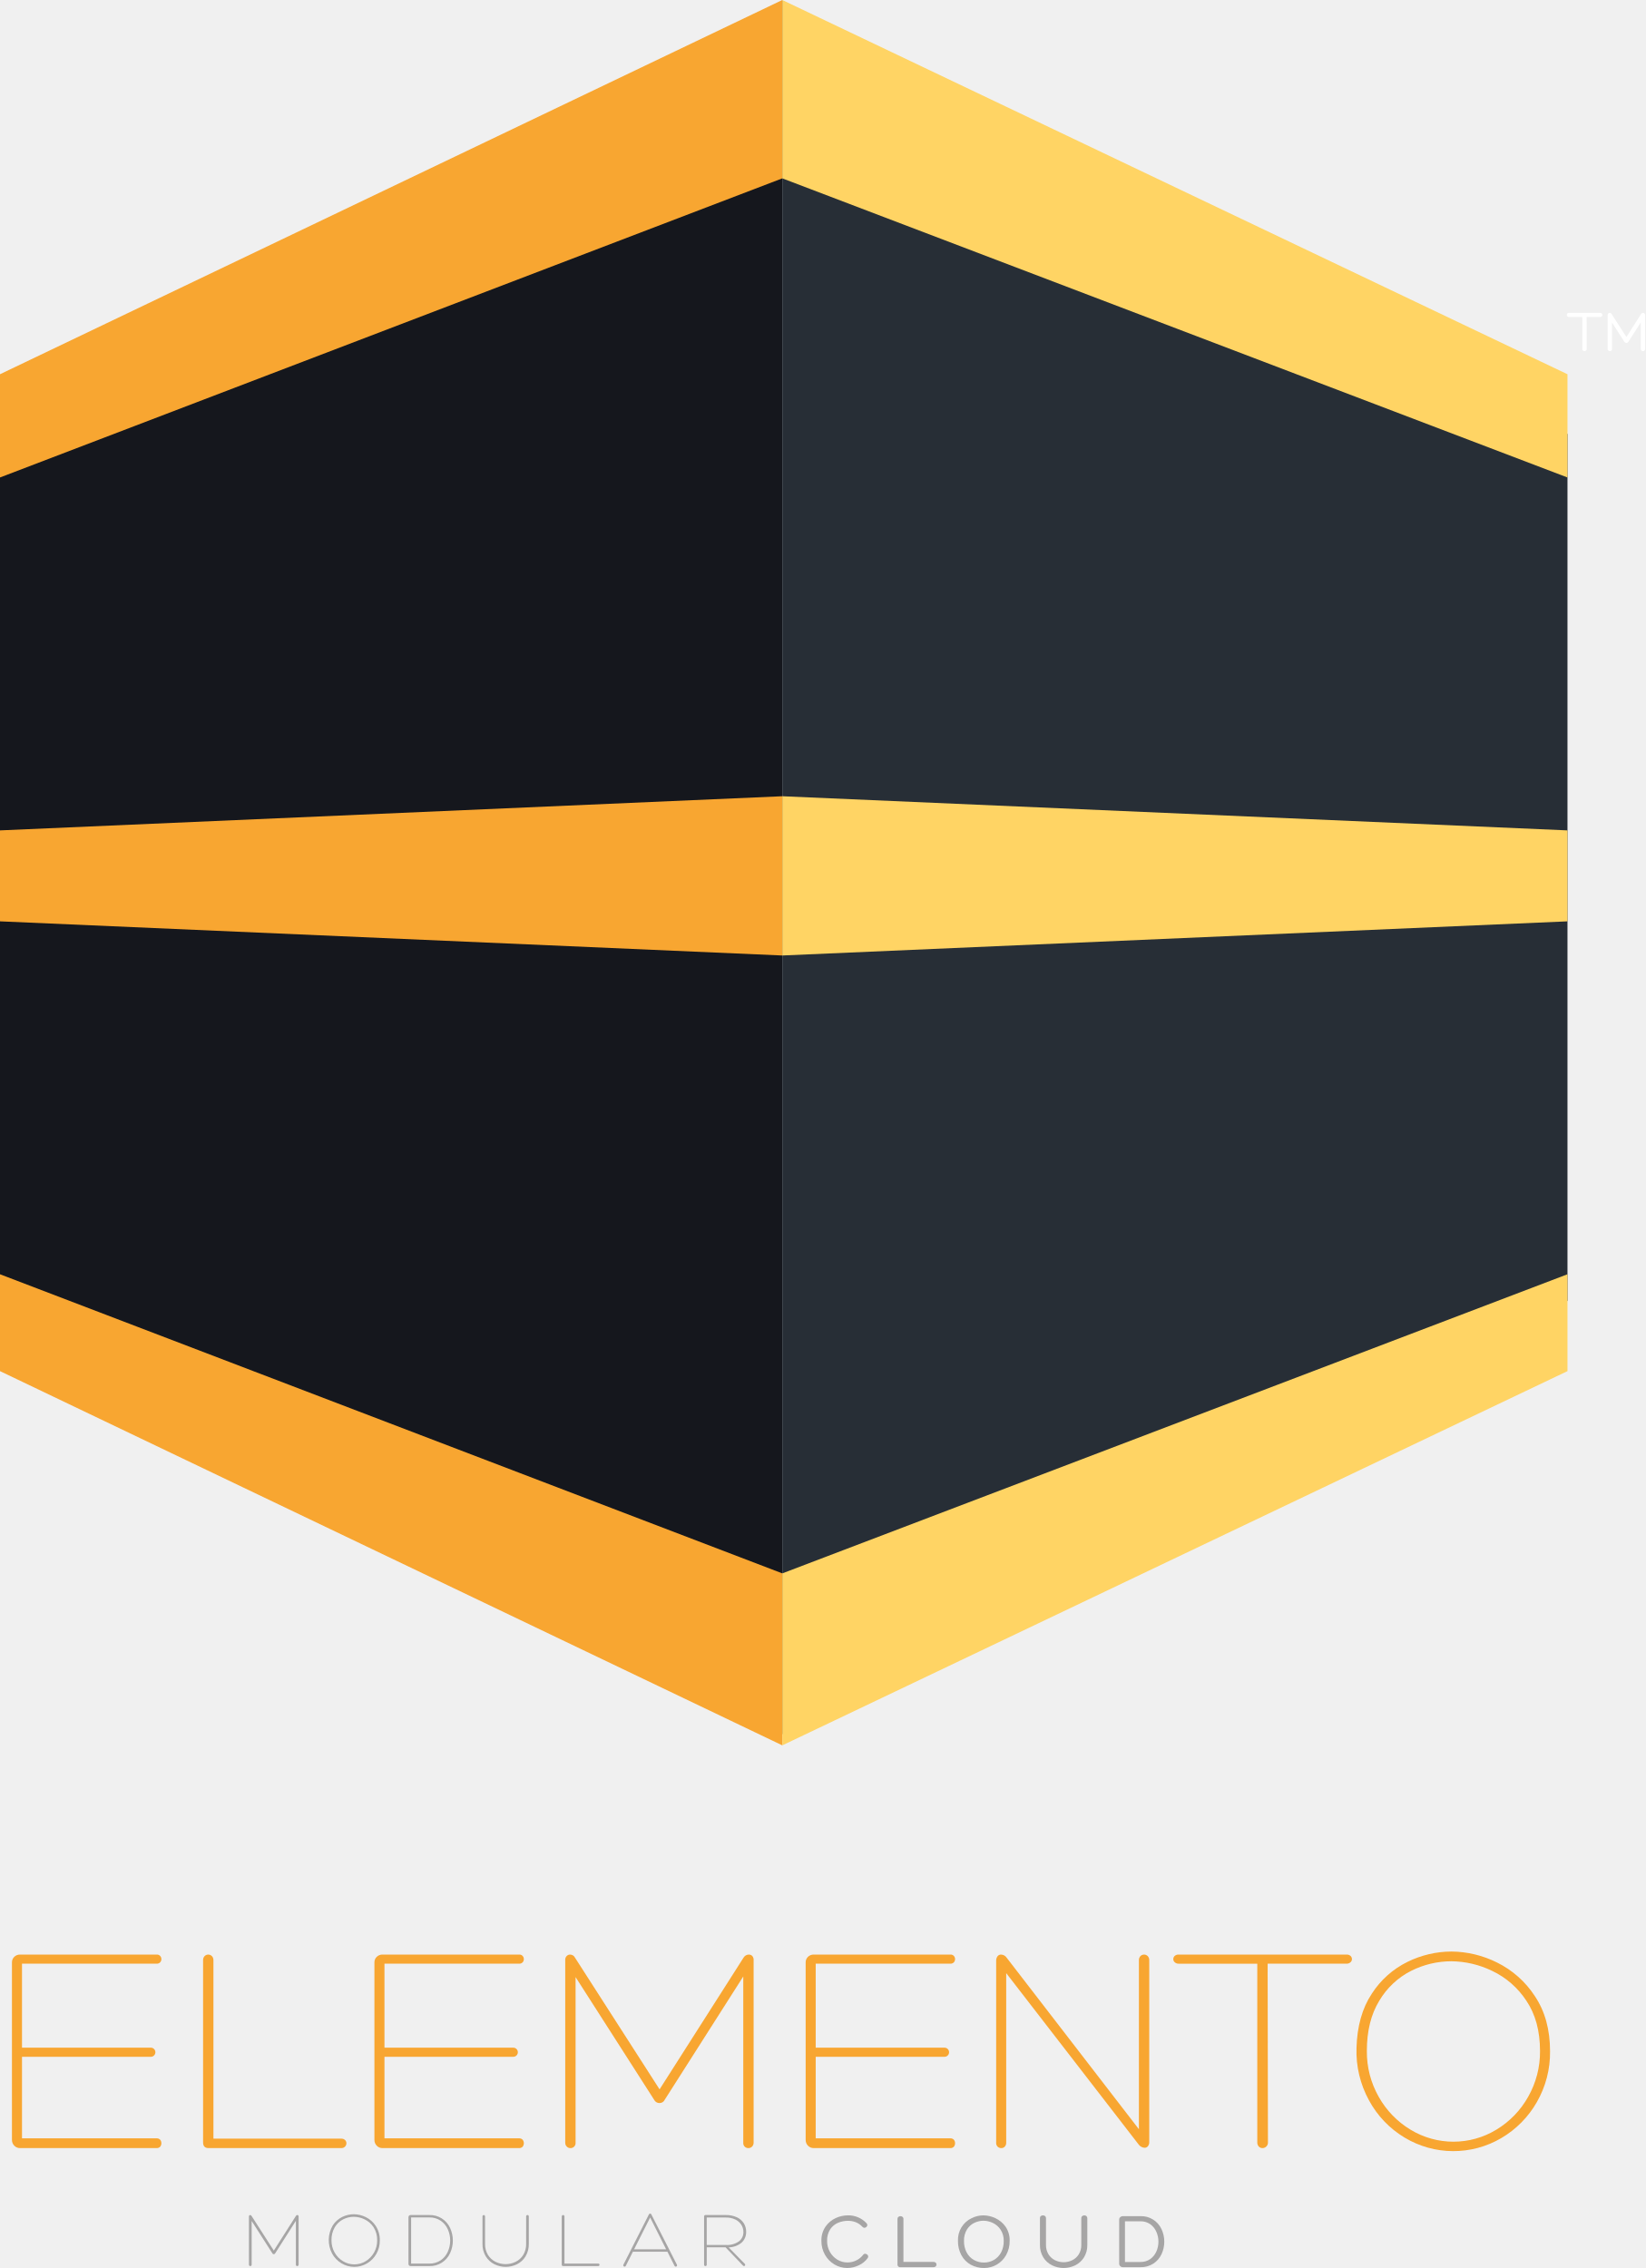
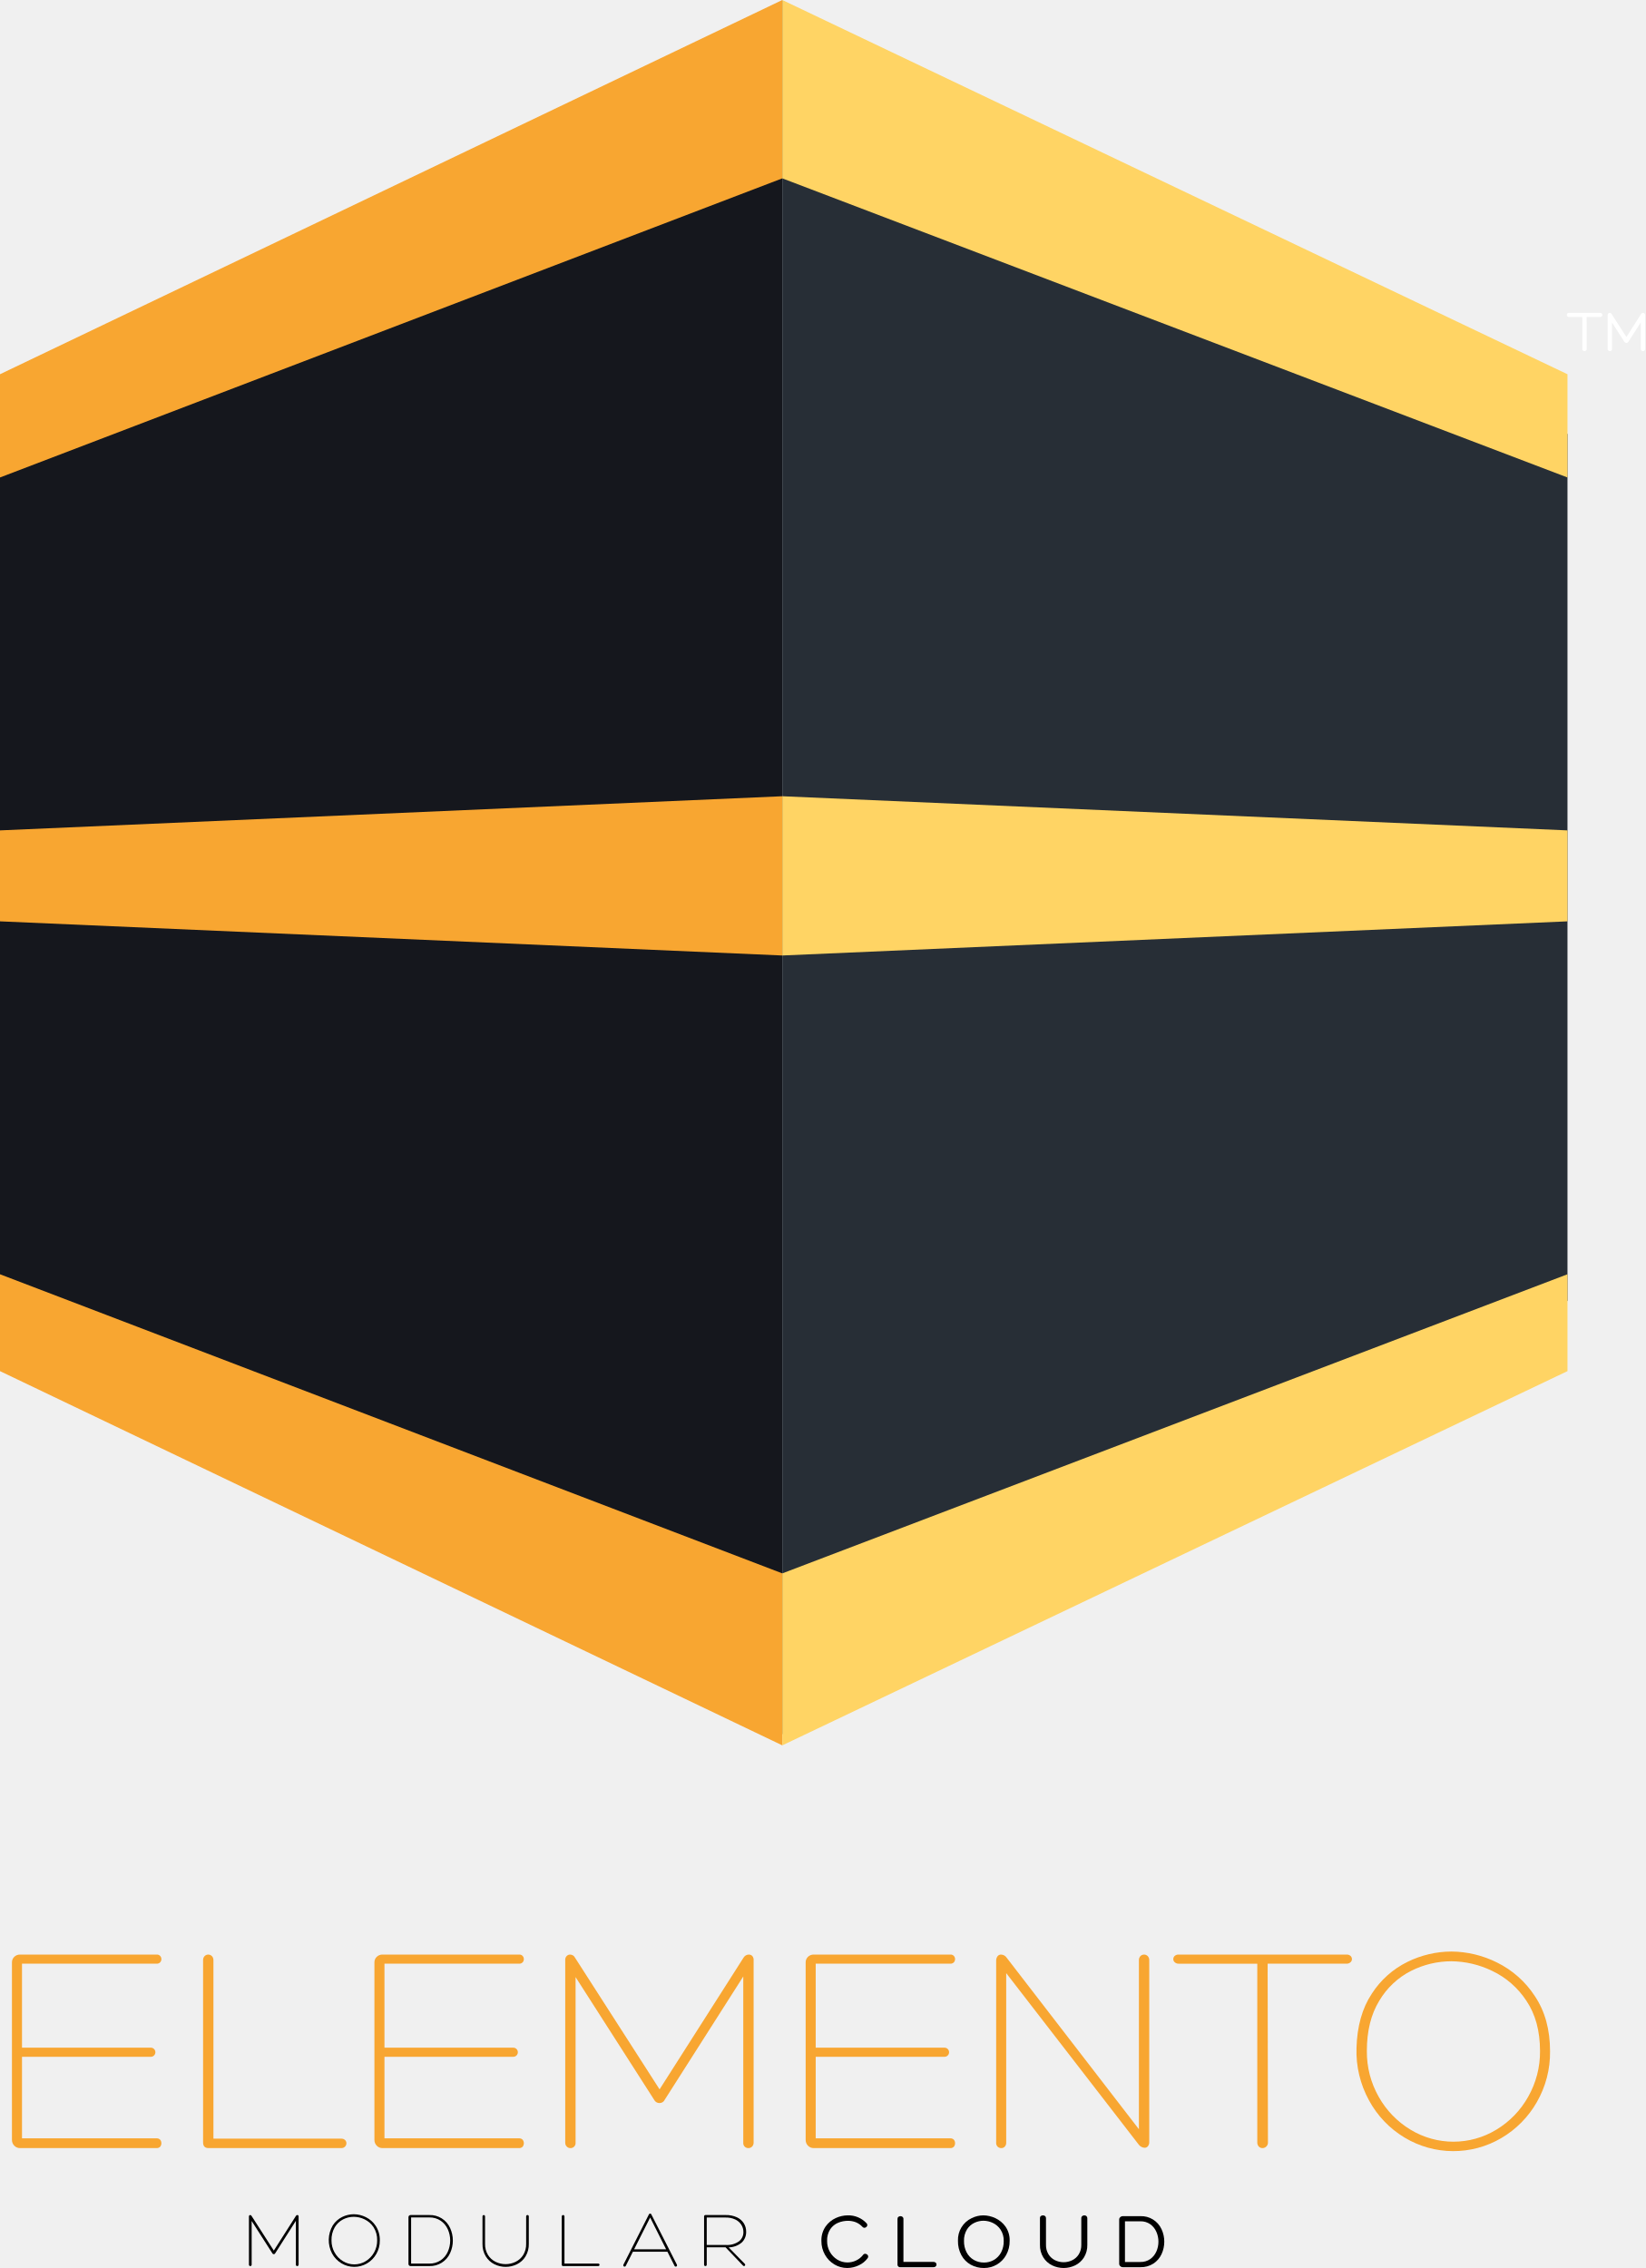
<svg xmlns="http://www.w3.org/2000/svg" viewBox="0 0 491.912 678.296">
  <defs>
-     <style>.cls-1{fill:#f8a631;}.cls-2{fill:#a6a5a5;}.cls-3{fill:#15171d;}.cls-4{fill:#272e36;}.cls-5{fill:#ffd464;}.cls-6{fill:#fff;}</style>
+     <style>.cls-1{fill:#f8a631;}.cls-2{fill:#000;}.cls-3{fill:#15171d;}.cls-4{fill:#272e36;}.cls-5{fill:#ffd464;}.cls-6{fill:#fff;}</style>
  </defs>
  <g id="Livello_1" data-name="Livello 1">
    <path class="cls-1" d="M110.094,750.398a1.388,1.388,0,0,1,1.092.409,1.687,1.687,0,0,1,0,2.094,1.388,1.388,0,0,1-1.092.409H69.326a2.32,2.32,0,0,1-1.774-.728,2.442,2.442,0,0,1-.683-1.729V697.801a2.288,2.288,0,0,1,.683-1.684,2.399,2.399,0,0,1,1.774-.683h40.859a1.274,1.274,0,0,1,1.001.409,1.436,1.436,0,0,1,0,1.911,1.385,1.385,0,0,1-1.092.409H69.872v25.116h38.402a1.37,1.37,0,1,1,0,2.73H69.872v24.388Z" transform="translate(-63.29401 -110.877)" />
    <path class="cls-1" d="M124.017,751.582V697.163a1.718,1.718,0,0,1,.455-1.273,1.538,1.538,0,0,1,2.184,0,1.724,1.724,0,0,1,.455,1.273v53.326h38.22a1.537,1.537,0,0,1,1.138.41,1.308,1.308,0,0,1,.41.955,1.464,1.464,0,0,1-.41,1.001,1.449,1.449,0,0,1-1.138.455H125.655Q124.016,753.311,124.017,751.582Z" transform="translate(-63.29401 -110.877)" />
    <path class="cls-1" d="M218.474,750.398a1.388,1.388,0,0,1,1.092.409,1.686,1.686,0,0,1,0,2.094,1.388,1.388,0,0,1-1.092.409H177.706a2.32,2.32,0,0,1-1.774-.728,2.442,2.442,0,0,1-.683-1.729V697.801a2.288,2.288,0,0,1,.683-1.684,2.399,2.399,0,0,1,1.774-.683h40.859a1.274,1.274,0,0,1,1.001.409,1.435,1.435,0,0,1,0,1.911,1.385,1.385,0,0,1-1.092.409H178.251v25.116h38.402a1.37,1.37,0,1,1,0,2.73H178.251v24.388Z" transform="translate(-63.29401 -110.877)" />
    <path class="cls-1" d="M287.177,695.435a1.418,1.418,0,0,1,1.046.409,1.668,1.668,0,0,1,.41,1.229v54.601a1.599,1.599,0,0,1-.455,1.183,1.487,1.487,0,0,1-1.092.455,1.488,1.488,0,0,1-1.547-1.638V701.986L262.061,738.842a1.694,1.694,0,0,1-1.547,1.001,1.757,1.757,0,0,1-1.638-1.001L235.398,702.169v49.504a1.49,1.49,0,0,1-1.547,1.638,1.483,1.483,0,0,1-1.092-.455,1.592,1.592,0,0,1-.455-1.183V697.072a1.565,1.565,0,0,1,.455-1.229,1.465,1.465,0,0,1,1.001-.409,1.649,1.649,0,0,1,1.456.91l25.298,39.402,25.116-39.402A1.855,1.855,0,0,1,287.177,695.435Z" transform="translate(-63.29401 -110.877)" />
    <path class="cls-1" d="M347.418,750.398a1.39,1.39,0,0,1,1.093.409,1.69,1.69,0,0,1,0,2.094,1.39,1.39,0,0,1-1.093.409H306.65a2.32,2.32,0,0,1-1.774-.728,2.442,2.442,0,0,1-.683-1.729V697.801a2.288,2.288,0,0,1,.683-1.684,2.399,2.399,0,0,1,1.774-.683h40.859a1.275,1.275,0,0,1,1.001.409,1.438,1.438,0,0,1,0,1.911,1.386,1.386,0,0,1-1.093.409H307.196v25.116h38.402a1.37,1.37,0,1,1,0,2.73H307.196v24.388Z" transform="translate(-63.29401 -110.877)" />
    <path class="cls-1" d="M404.293,695.89a1.537,1.537,0,0,1,2.184,0,1.72,1.72,0,0,1,.455,1.273v54.327a1.836,1.836,0,0,1-.409,1.274,1.25,1.25,0,0,1-.955.455,2.341,2.341,0,0,1-1.82-1.001l-39.585-51.233v50.688a1.696,1.696,0,0,1-.41,1.183,1.34,1.34,0,0,1-1.046.455,1.49,1.49,0,0,1-1.547-1.638V697.346a2.181,2.181,0,0,1,.409-1.411,1.297,1.297,0,0,1,1.047-.5,2.109,2.109,0,0,1,1.729,1.001l39.494,51.233V697.163A1.716,1.716,0,0,1,404.293,695.89Z" transform="translate(-63.29401 -110.877)" />
    <path class="cls-1" d="M465.899,695.435a1.67,1.67,0,0,1,1.229.409,1.31,1.31,0,0,1,.41.956,1.252,1.252,0,0,1-.455.955,1.703,1.703,0,0,1-1.184.409H442.331l.091,53.418a1.636,1.636,0,0,1-1.638,1.729,1.483,1.483,0,0,1-1.093-.455,1.719,1.719,0,0,1-.455-1.273v-53.418H415.759a1.695,1.695,0,0,1-1.183-.409,1.248,1.248,0,0,1-.455-.955,1.309,1.309,0,0,1,.409-.956,1.672,1.672,0,0,1,1.229-.409Z" transform="translate(-63.29401 -110.877)" />
    <path class="cls-1" d="M483.28,750.171a29.156,29.156,0,0,1-10.647-11.147,30.487,30.487,0,0,1-3.73-15.652q.272-9.735,4.55-16.197a26.608,26.608,0,0,1,10.692-9.556,29.971,29.971,0,0,1,13.149-3.094,31.007,31.007,0,0,1,13.604,3.276,28.489,28.489,0,0,1,11.33,10.056q4.548,6.779,4.55,16.516a29.726,29.726,0,0,1-3.959,15.197,29.266,29.266,0,0,1-10.601,10.738,28.285,28.285,0,0,1-28.938-.137Zm-7.735-12.194a26.644,26.644,0,0,0,9.51,9.828,24.697,24.697,0,0,0,25.662,0,26.652,26.652,0,0,0,9.51-9.828,27.199,27.199,0,0,0,3.549-13.695q0-9.009-4.095-15.061a25.07,25.07,0,0,0-10.238-8.918,28.554,28.554,0,0,0-12.148-2.866,26.804,26.804,0,0,0-12.058,2.866,23.27,23.27,0,0,0-9.509,8.918q-3.732,6.053-3.731,15.061A27.199,27.199,0,0,0,475.545,737.977Z" transform="translate(-63.29401 -110.877)" />
    <g id="Livello_4" data-name="Livello 4">
      <path class="cls-2" d="M152.198,773.333a.377.377,0,0,1,.276.107.441.441,0,0,1,.108.324V788.165a.425.425,0,0,1-.12.312.396.396,0,0,1-.288.12.394.394,0,0,1-.408-.432V775.061l-6.192,9.72a.445.445,0,0,1-.407.265.464.464,0,0,1-.433-.265L138.543,775.108V788.165a.394.394,0,0,1-.408.432.392.392,0,0,1-.288-.12.421.421,0,0,1-.12-.312V773.765a.415.415,0,0,1,.12-.324.389.389,0,0,1,.264-.107.434.434,0,0,1,.384.239l6.673,10.393,6.624-10.393A.488.488,0,0,1,152.198,773.333Z" transform="translate(-63.29401 -110.877)" />
      <path class="cls-2" d="M165.389,787.769a7.684,7.684,0,0,1-2.808-2.939,8.638,8.638,0,0,1,.216-8.4,7.027,7.027,0,0,1,2.82-2.521,7.912,7.912,0,0,1,3.468-.815,8.179,8.179,0,0,1,3.588.864,7.518,7.518,0,0,1,2.988,2.651,7.641,7.641,0,0,1,1.199,4.356,7.84,7.84,0,0,1-1.044,4.008,7.709,7.709,0,0,1-2.796,2.832,7.458,7.458,0,0,1-7.632-.036Zm-2.04-3.216a7.03,7.03,0,0,0,2.508,2.592,6.513,6.513,0,0,0,6.769,0,7.03,7.03,0,0,0,2.508-2.592,7.171,7.171,0,0,0,.936-3.612,6.931,6.931,0,0,0-1.079-3.972,6.625,6.625,0,0,0-2.7-2.353,7.535,7.535,0,0,0-3.204-.756,7.073,7.073,0,0,0-3.181.756,6.151,6.151,0,0,0-2.508,2.353,7.439,7.439,0,0,0-.983,3.972A7.172,7.172,0,0,0,163.349,784.553Z" transform="translate(-63.29401 -110.877)" />
      <path class="cls-2" d="M186.077,788.597a.644.644,0,0,1-.456-.18.584.584,0,0,1-.191-.444v-14.04a.558.558,0,0,1,.191-.42.644.644,0,0,1,.456-.18h5.568a6.586,6.586,0,0,1,6.252,3.912,9.01,9.01,0,0,1,0,7.439,6.586,6.586,0,0,1-6.252,3.912Zm5.568-.744a5.881,5.881,0,0,0,3.408-.972,6.112,6.112,0,0,0,2.136-2.557,8.257,8.257,0,0,0,0-6.743,6.112,6.112,0,0,0-2.136-2.557,5.881,5.881,0,0,0-3.408-.972h-5.424v13.8Z" transform="translate(-63.29401 -110.877)" />
      <path class="cls-2" d="M220.619,773.74a.384.384,0,0,1,.12-.3.418.418,0,0,1,.288-.107.389.389,0,0,1,.264.107.355.355,0,0,1,.12.276v8.231a6.933,6.933,0,0,1-.972,3.744,6.281,6.281,0,0,1-2.556,2.353,7.627,7.627,0,0,1-6.769,0,6.354,6.354,0,0,1-2.567-2.353,6.87,6.87,0,0,1-.984-3.744V773.717a.355.355,0,0,1,.12-.276.384.384,0,0,1,.647.3v8.208a6.076,6.076,0,0,0,.864,3.312,5.55,5.55,0,0,0,2.28,2.063,6.811,6.811,0,0,0,6,0,5.556,5.556,0,0,0,2.28-2.063,6.084,6.084,0,0,0,.863-3.312Z" transform="translate(-63.29401 -110.877)" />
      <path class="cls-2" d="M231.259,788.141V773.789a.453.453,0,0,1,.119-.336.406.406,0,0,1,.576,0,.453.453,0,0,1,.12.336v14.063H242.154a.403.403,0,0,1,.3.108.342.342,0,0,1,.108.252.385.385,0,0,1-.108.264.381.381,0,0,1-.3.12H231.69Q231.258,788.597,231.259,788.141Z" transform="translate(-63.29401 -110.877)" />
      <path class="cls-2" d="M258.035,773.116l7.656,15.049a.399.399,0,0,1,.048.216.352.352,0,0,1-.12.275.416.416,0,0,1-.288.108.371.371,0,0,1-.336-.216l-2.136-4.248H252.539l-2.136,4.248a.341.341,0,0,1-.336.216.415.415,0,0,1-.288-.108.352.352,0,0,1-.12-.275.391.391,0,0,1,.048-.216l7.632-15.049a.389.389,0,0,1,.36-.216A.341.341,0,0,1,258.035,773.116Zm-5.136,10.465h9.575l-4.775-9.504Z" transform="translate(-63.29401 -110.877)" />
      <path class="cls-2" d="M274.616,788.188a.38.38,0,0,1-.12.3.415.415,0,0,1-.288.108.385.385,0,0,1-.264-.108.352.352,0,0,1-.12-.275V773.74a.384.384,0,0,1,.12-.3.418.418,0,0,1,.288-.107h6.048a7.589,7.589,0,0,1,3.348.672,4.856,4.856,0,0,1,2.076,1.8,4.703,4.703,0,0,1,.696,2.52,4.236,4.236,0,0,1-1.332,3.24,6.216,6.216,0,0,1-3.9,1.44l4.8,4.896a.435.435,0,0,1,.145.312.37.37,0,0,1-.108.275.342.342,0,0,1-.252.108.417.417,0,0,1-.288-.144l-5.231-5.473h-5.616Zm5.688-5.903a6.163,6.163,0,0,0,3.947-1.08,3.421,3.421,0,0,0,1.332-2.784,4.001,4.001,0,0,0-.636-2.196,4.359,4.359,0,0,0-1.824-1.572,6.407,6.407,0,0,0-2.819-.575h-5.688v8.208Z" transform="translate(-63.29401 -110.877)" />
      <path class="cls-2" d="M322.415,775.805a.771.771,0,0,1,.217.528.752.752,0,0,1-.276.563.888.888,0,0,1-.612.252.781.781,0,0,1-.552-.264,5.597,5.597,0,0,0-2.016-1.404,6.456,6.456,0,0,0-2.353-.42,7.725,7.725,0,0,0-2.88.564,5.273,5.273,0,0,0-2.376,1.92,6.042,6.042,0,0,0-.96,3.563,6.467,6.467,0,0,0,.828,3.24,6.298,6.298,0,0,0,2.22,2.316,5.69,5.69,0,0,0,3.024.852,5.949,5.949,0,0,0,2.628-.6,5.811,5.811,0,0,0,2.076-1.681.69.69,0,0,1,.6-.312.957.957,0,0,1,.624.24.725.725,0,0,1,.288.575.809.809,0,0,1-.144.456,6.616,6.616,0,0,1-2.664,2.172,8.016,8.016,0,0,1-3.456.805,7.409,7.409,0,0,1-3.816-1.044,7.801,7.801,0,0,1-2.844-2.904,8.164,8.164,0,0,1-1.068-4.14,7.193,7.193,0,0,1,1.236-4.296,7.51,7.51,0,0,1,3.048-2.545,8.699,8.699,0,0,1,3.588-.815A7.406,7.406,0,0,1,322.415,775.805Z" transform="translate(-63.29401 -110.877)" />
      <path class="cls-2" d="M331.655,788.045V774.509a.759.759,0,0,1,.264-.624,1.01,1.01,0,0,1,1.248,0,.759.759,0,0,1,.264.624v12.84h8.977a.939.939,0,0,1,.672.228.749.749,0,0,1,.24.564.757.757,0,0,1-.24.552.908.908,0,0,1-.672.24h-9.84A.795.795,0,0,1,331.655,788.045Z" transform="translate(-63.29401 -110.877)" />
      <path class="cls-2" d="M353.564,788.188a7.151,7.151,0,0,1-2.796-2.832,8.71,8.71,0,0,1-1.032-4.32,7.182,7.182,0,0,1,4.104-6.779,8.094,8.094,0,0,1,3.479-.828,8.616,8.616,0,0,1,3.576.828,7.615,7.615,0,0,1,3.061,2.544,7.06,7.06,0,0,1,1.235,4.235,8.455,8.455,0,0,1-1.056,4.272,7.51,7.51,0,0,1-6.624,3.864A7.962,7.962,0,0,1,353.564,788.188Zm-1.248-3.696a5.564,5.564,0,0,0,2.148,2.257,5.978,5.978,0,0,0,3.048.792,5.824,5.824,0,0,0,2.976-.78,5.627,5.627,0,0,0,2.137-2.232,7.041,7.041,0,0,0,.792-3.42,5.901,5.901,0,0,0-.948-3.42,5.697,5.697,0,0,0-2.34-2.016,6.609,6.609,0,0,0-2.761-.637,6.405,6.405,0,0,0-2.699.612,5.327,5.327,0,0,0-2.232,1.98,6.216,6.216,0,0,0-.899,3.479A7.091,7.091,0,0,0,352.316,784.492Z" transform="translate(-63.29401 -110.877)" />
      <path class="cls-2" d="M386.879,773.656a.958.958,0,0,1,.647-.228.926.926,0,0,1,.624.228.797.797,0,0,1,.264.637v7.943a6.854,6.854,0,0,1-1.008,3.78,6.441,6.441,0,0,1-2.628,2.364,7.884,7.884,0,0,1-6.888,0,6.441,6.441,0,0,1-2.628-2.364,6.854,6.854,0,0,1-1.008-3.78V774.221a.696.696,0,0,1,.264-.588,1.068,1.068,0,0,1,1.271.012.732.732,0,0,1,.265.6v7.992a5.185,5.185,0,0,0,.744,2.832,4.789,4.789,0,0,0,1.956,1.776,5.849,5.849,0,0,0,5.159,0,4.795,4.795,0,0,0,1.956-1.776,5.185,5.185,0,0,0,.744-2.832v-7.92A.823.823,0,0,1,386.879,773.656Z" transform="translate(-63.29401 -110.877)" />
      <path class="cls-2" d="M398.266,788.621a.974.974,0,0,1-.324-.721V774.677a.935.935,0,0,1,.324-.708,1.107,1.107,0,0,1,.78-.3h5.232a6.691,6.691,0,0,1,6.336,3.912,8.892,8.892,0,0,1,0,7.439,6.796,6.796,0,0,1-2.437,2.832,6.87,6.87,0,0,1-3.899,1.08H399.046A1.085,1.085,0,0,1,398.266,788.621Zm6.013-1.248a4.93,4.93,0,0,0,2.939-.864,5.463,5.463,0,0,0,1.836-2.256,7.134,7.134,0,0,0,.624-2.952,7.215,7.215,0,0,0-.624-2.964,5.445,5.445,0,0,0-1.836-2.269,4.93,4.93,0,0,0-2.939-.863h-4.608v12.168Z" transform="translate(-63.29401 -110.877)" />
    </g>
  </g>
  <g id="Livello_3" data-name="Livello 3">
    <polygon class="cls-3" points="233.917 0.165 0 129.793 0 389.05 233.917 518.678 233.917 0.165" />
    <polygon class="cls-4" points="233.917 0.165 468.692 129.793 468.692 389.05 233.917 518.678 233.917 0.165" />
    <polygon class="cls-1" points="233.917 0 0 111.923 0 142.798 233.917 53.342 233.917 0" />
    <polygon class="cls-1" points="233.917 470.552 0 381.096 0 410.066 233.917 521.989 233.917 470.552" />
    <polygon class="cls-1" points="233.917 238.134 0 248.346 0 275.548 233.917 285.76 233.917 238.134" />
    <polygon class="cls-5" points="233.917 0 468.692 111.923 468.692 142.798 233.917 53.342 233.917 0" />
    <polygon class="cls-5" points="233.917 470.552 468.692 381.096 468.692 410.066 233.917 521.989 233.917 470.552" />
    <polygon class="cls-5" points="233.917 238.134 468.692 248.346 468.692 275.548 233.917 285.76 233.917 238.134" />
    <path class="cls-6" d="M542.237,204.624a.607.607,0,0,1,.171.432.63.63,0,0,1-.171.45.651.651,0,0,1-.495.18h-4.014l.018,9.54a.602.602,0,0,1-.216.486.716.716,0,0,1-.468.18.667.667,0,0,1-.45-.171.615.615,0,0,1-.198-.495v-9.54H532.418a.588.588,0,0,1-.459-.188.636.636,0,0,1-.171-.441.601.601,0,0,1,.63-.612h9.324A.651.651,0,0,1,542.237,204.624Z" transform="translate(-63.29401 -110.877)" />
    <path class="cls-6" d="M554.594,204.443a.578.578,0,0,1,.433.189.716.716,0,0,1,.18.513v10.099a.608.608,0,0,1-.188.477.659.659,0,0,1-.459.171.692.692,0,0,1-.469-.171.595.595,0,0,1-.197-.477v-7.92l-3.673,5.741a.698.698,0,0,1-.611.378.74.74,0,0,1-.63-.378l-3.673-5.706v7.885a.608.608,0,0,1-.188.477.659.659,0,0,1-.459.171.691.691,0,0,1-.468-.171.592.592,0,0,1-.198-.477V205.164a.727.727,0,0,1,.188-.522.595.595,0,0,1,.441-.198.615.615,0,0,1,.324.1.77.77,0,0,1,.27.297l4.393,6.822,4.355-6.84A.714.714,0,0,1,554.594,204.443Z" transform="translate(-63.29401 -110.877)" />
  </g>
</svg>
